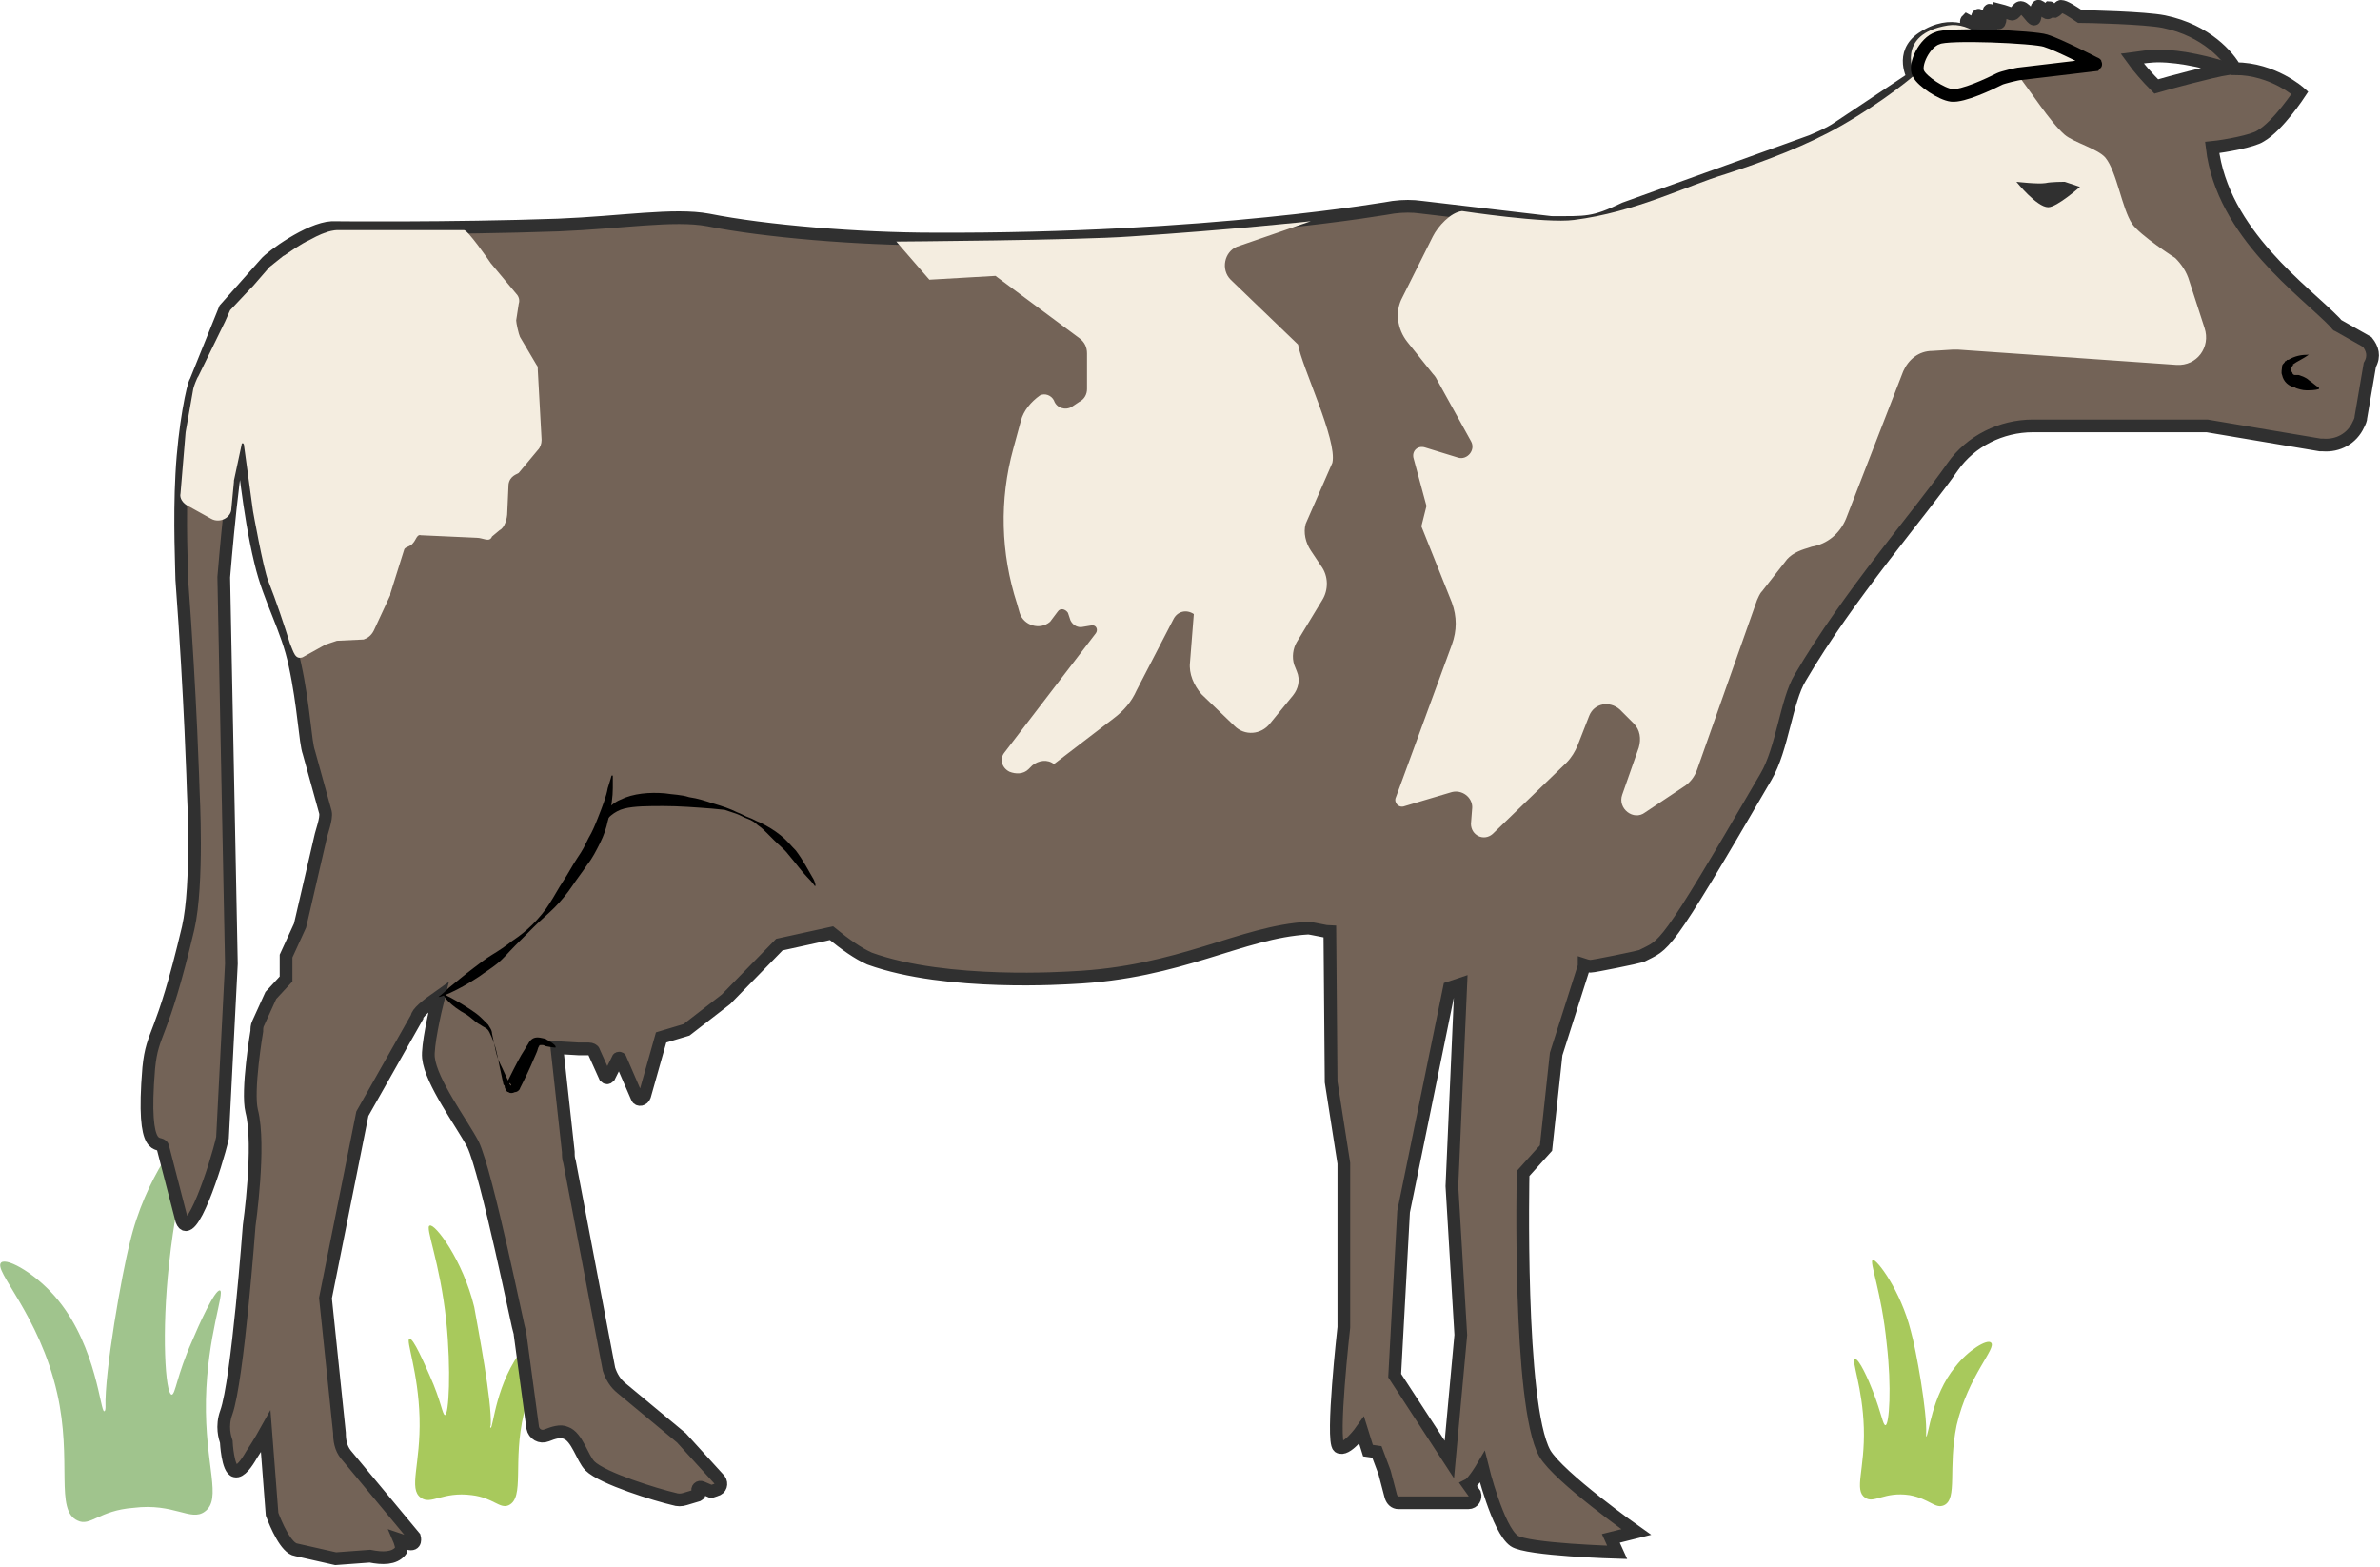
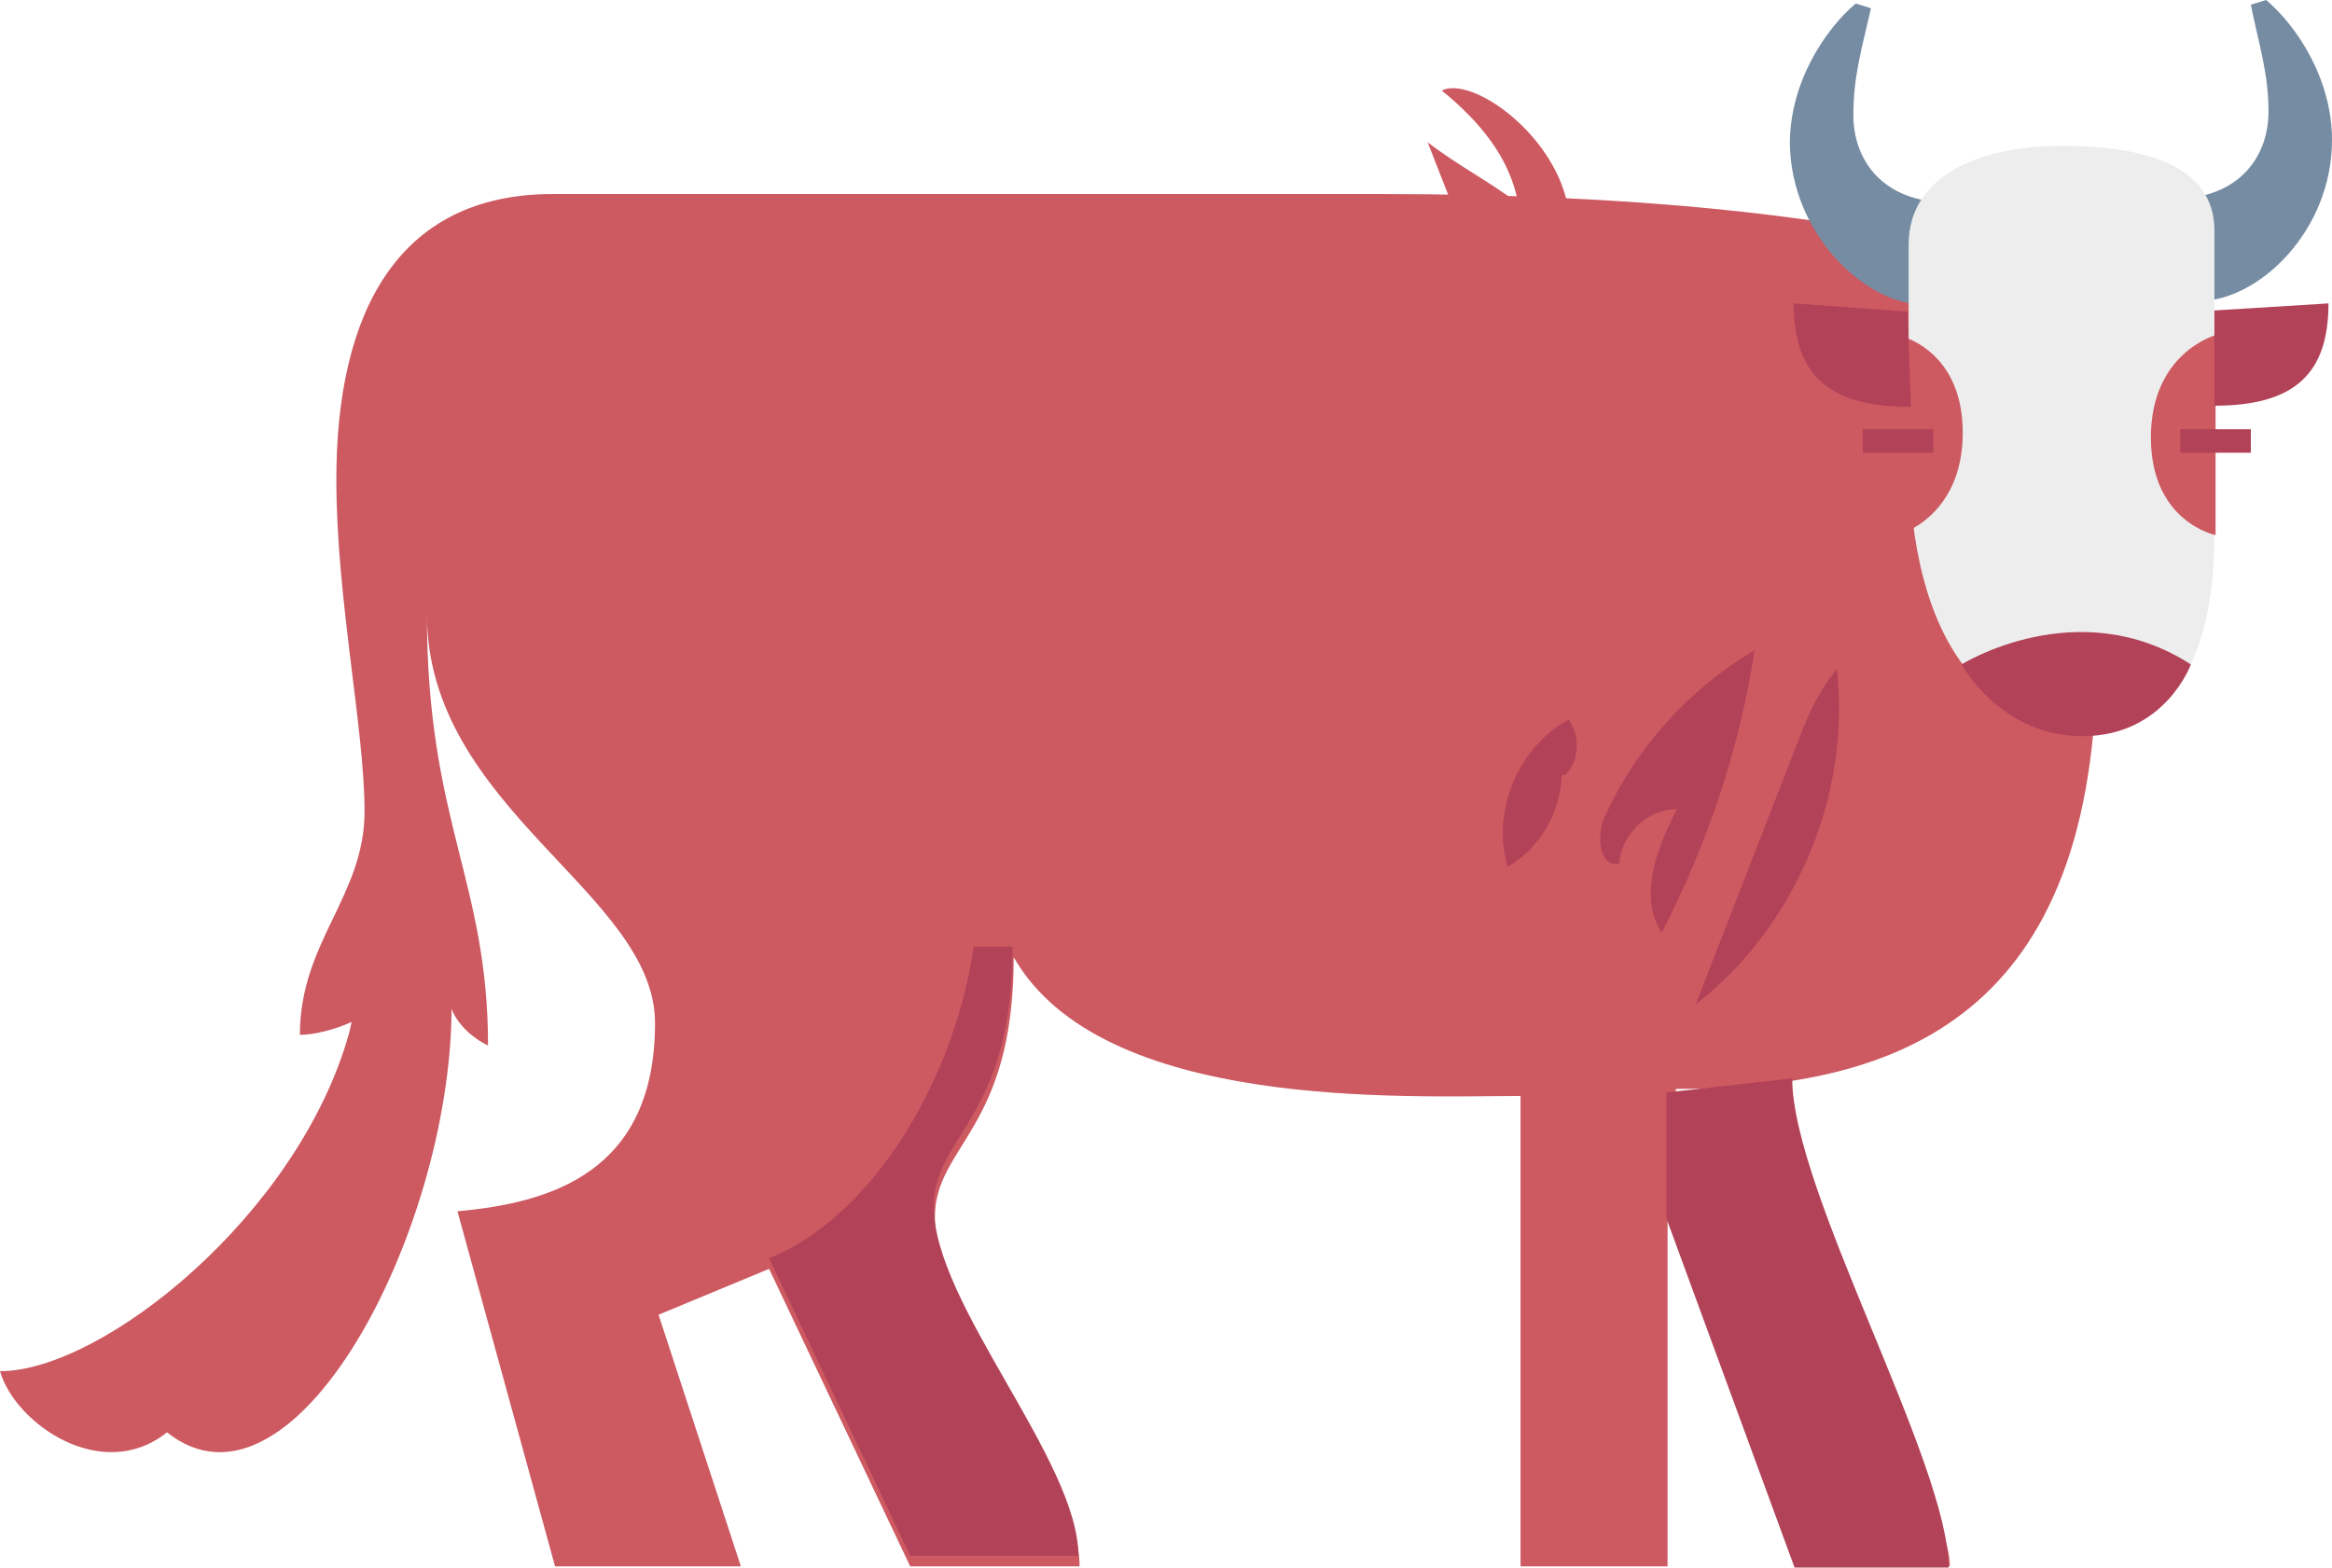
- <svg xmlns="http://www.w3.org/2000/svg" viewBox="0 0 187.2 123.2">
-   <path fill="#A8C95C" d="M40 118.4c1.3-.6.3-3.4 1.2-7.2 1-4.5 3.7-7 3.2-7.4-.4-.3-2.1.7-3.2 2.2-2.2 2.7-2.4 6.3-2.6 6.3-.1 0 0-.2 0-.2.1-1.9-1-7.6-1.3-9.3-.9-3.7-3.1-6.6-3.5-6.4-.4.1.8 2.8 1.3 7.5.4 3.9.2 7.4-.1 7.4-.2 0-.3-1.1-1.2-3.1-.4-.9-1.3-3-1.6-2.9-.3.1.7 2.6.8 6.2.1 3.7-.9 5.6.1 6.3.8.6 1.7-.5 4-.2 1.7.2 2.2 1.1 2.9.8z" />
-   <path fill="#A0C48D" d="M6.1 119.6c-1.8-.8-.4-4.7-1.6-10-1.4-6.2-5.1-9.7-4.4-10.3.5-.4 2.9 1 4.5 3 3 3.7 3.3 8.8 3.6 8.7.1 0 .1-.3.1-.3-.1-2.7 1.3-10.6 1.9-12.9 1.2-5.2 4.3-9.1 4.8-8.9.5.2-1 3.9-1.7 10.5-.6 5.4-.3 10.2.2 10.3.3 0 .4-1.5 1.6-4.2.5-1.2 1.8-4.1 2.2-4 .4.1-1 3.6-1.1 8.6-.1 5.2 1.3 7.8-.1 8.8-1.1.8-2.4-.7-5.6-.3-2.7.2-3.4 1.5-4.4 1z" />
-   <path fill="#A8C95C" d="M152.9 118.4c1.1-.5.3-2.9 1-6.3.9-3.9 3.2-6.1 2.7-6.5-.3-.3-1.8.6-2.8 1.9-1.9 2.3-2.1 5.5-2.3 5.5v-.2c.1-1.7-.8-6.7-1.2-8.1-.8-3.2-2.7-5.7-3-5.6-.3.1.7 2.5 1.1 6.6.4 3.4.2 6.4-.1 6.4-.2 0-.3-.9-1-2.7-.3-.8-1.1-2.6-1.4-2.5-.3.1.6 2.2.7 5.4.1 3.3-.8 4.9.1 5.5.7.5 1.5-.5 3.5-.2 1.6.3 2 1.1 2.7.8z" />
-   <path fill="#736357" d="M186.2 26.9l-2.3-1.3c-.1 0-.1-.1-.2-.2-2.4-2.5-8.9-7-9.7-13.8 1-.1 3.2-.5 3.8-.9 1.4-.8 3.1-3.4 3.1-3.4s-2.1-1.9-5.1-1.9c-.5-.9-2.2-3-5.6-3.7-1.5-.3-6-.4-6.6-.4-.6-.4-1.2-.8-1.5-.8-.1 0-.3.3-.5.4-.2 0-.3-.3-.4-.3-.1.1 0 .3-.1.4-.2.1-.6-.6-.8-.5-.2.1-.2 1-.3 1-.2 0-.6-.8-1-.9-.3-.1-.5.6-.8.5-.5-.2-.9-.3-.9-.3s.1 1-.1 1c-.1 0-.6-1-.7-1-.2 0 .3 1.3.1 1.4-.1.1-.9-1.1-1-1-.3.3.5.8.2 1l-1.1-.6c-.2.2.5 1.2.5 1.2s-1.6-1.4-4 .2c-1.8 1.2-.7 3.1-.7 3.1l-6 4c-.6.4-1.3.7-2 1l-14.7 5.3c-2.5 1.2-3 1.1-5.8 1.1l-10.2-1.2c-.7-.1-1.4-.1-2.2 0 0 0-14.5 2.6-36.2 2.5-5.8 0-13.2-.6-17.7-1.5-2.7-.5-6.8.2-11.8.4-8.5.3-17.8.2-17.8.2-1.8.1-4.8 2.3-5.2 2.8l-3.2 3.6-2.3 5.7c-.2.2-.9 3.5-1.1 7.3-.2 3.6 0 7.7 0 8.3.7 9.4.9 16.6.9 16.6 0 .1.4 7.3-.4 10.8-2.1 8.9-2.8 8-3.1 11-.6 7.2.9 5.6 1.1 6.2l1.5 5.8c.7 1.8 2.7-4.3 3.2-6.5l.7-13.7c0-.2-.6-30.2-.6-30.4 0 0 .9-11.1 1.4-10.2.2.3.5 4.9 1.5 9 .7 3 2.1 5.2 2.7 8.1.7 3.2.8 6.1 1.1 6.9l1.3 4.7c.1.5-.3 1.5-.4 2l-1.6 6.9-1.1 2.4V77l-1.2 1.3-1 2.2c-.1.2-.1.4-.1.6 0 0-.8 4.7-.4 6.3.7 2.7-.2 9-.2 9s-.9 12.2-1.8 14.7c-.4 1.1-.1 2 0 2.3 0 0 .1 2.2.7 2.3.4.1.9-.6 1.3-1.3.6-.9 1.1-1.8 1.1-1.8l.5 6.5c.3.8 1.1 2.7 1.9 2.8l3.1.7 2.7-.2c1 .2 1.9.2 2.4-.4.2-.2-.1-.9-.1-.9s.6.2.7.3c.7.2.5-.5.5-.5l-5.4-6.5c-.4-.5-.5-1.1-.5-1.7l-1.1-10.6 2.9-14.5 4.3-7.6c0-.3.7-.9 1.7-1.6-.3 1.2-.9 3.9-.8 4.8.2 1.9 2.6 5.1 3.5 6.8 1.1 2.3 3.6 14.7 3.7 14.9l1 7.4c.1.5.6.8 1.1.6.5-.2 1.1-.4 1.5-.2.9.3 1.3 2 1.9 2.6 1 1 5.3 2.3 6.6 2.6.3.1.6.1.9 0l1-.3c.2-.1.1-.3 0-.3-.1-.2.1-.4.3-.3l.7.3h.1l.3-.1c.4-.1.5-.5.3-.8l-3-3.3-4.7-3.9c-.5-.4-.8-.9-1-1.5l-3.1-16.3c-.1-.3-.1-.5-.1-.8l-.9-8.2 1.7.1h.8c.2 0 .4.1.4.2l.9 2c.1.1.2.1.3 0l.7-1.4c0-.1.2-.1.2 0l1.3 3c.1.3.5.2.6-.1l1.3-4.6 2-.6 3.1-2.4 4.2-4.3 4.1-.9c1.1.9 2.1 1.6 3 2 6.1 2.2 15.7 1.5 15.9 1.5 8.6-.4 13.3-3.6 18.6-3.9.2 0 1.5.3 1.7.3l.1 11.8 1 6.4v12.9s-1 8.9-.4 9.4c.6.4 1.8-1.3 1.8-1.3l.5 1.6.7.1.6 1.6.5 1.9c.1.3.3.5.6.5h5.5c.4 0 .6-.4.5-.7l-.5-.7c.4-.2 1.1-1.4 1.1-1.4s1.2 4.9 2.5 5.8c1 .7 8.1.9 8.1.9l-.5-1.1 2-.5s-6.1-4.3-7.2-6.2c-2.1-3.8-1.7-22-1.7-22l1.8-2 .8-7.4 2.2-6.9v-.1c.3.1.5.1.5.1.3 0 3.7-.7 4-.8 1.9-1 1.6 0 9.8-14.1 1.3-2.2 1.6-6 2.7-7.8 3.8-6.5 9.5-13 12-16.6 1.4-2 3.8-3.2 6.3-3.2h13.7l8.9 1.5h.2c1.2.1 2.3-.5 2.8-1.6.1-.2.2-.4.2-.6l.7-4.1c.4-.7.2-1.3-.2-1.8zM114.9 105l-.9 9.8-4.3-6.6.7-12.9 3.6-17.6.9-.3-.7 15.9.7 11.7zm54.7-98.2c-.7-.7-1.4-1.5-1.9-2.2.7-.1 1.6-.2 2-.2 2 0 4.2.6 5.5 1-1.2.2-4.6 1.1-5.6 1.4z" />
-   <g fill="none" stroke="#303030" stroke-miterlimit="10">
-     <path d="M186.2 26.9l-2.3-1.3c-.1 0-.1-.1-.2-.2-2.4-2.5-8.9-7-9.7-13.8 1-.1 3.2-.5 3.8-.9 1.4-.8 3.1-3.4 3.1-3.4s-2.1-1.9-5.1-1.9c-.5-.9-2.2-3-5.6-3.7-1.5-.3-6-.4-6.6-.4-.6-.4-1.2-.8-1.5-.8-.1 0-.3.3-.5.4-.2 0-.3-.3-.4-.3-.1.1 0 .3-.1.4-.2.1-.6-.6-.8-.5-.2.1-.2 1-.3 1-.2 0-.6-.8-1-.9-.3-.1-.5.6-.8.5-.5-.2-.9-.3-.9-.3s.1 1-.1 1c-.1 0-.6-1-.7-1-.2 0 .3 1.3.1 1.4-.1.1-.9-1.1-1-1-.3.3.5.8.2 1l-1.1-.6c-.2.2.5 1.2.5 1.2s-1.6-1.4-4 .2c-1.8 1.2-.7 3.1-.7 3.1l-6 4c-.6.4-1.3.7-2 1l-14.7 5.3c-2.5 1.2-3 1.1-5.8 1.1l-10.2-1.2c-.7-.1-1.4-.1-2.2 0 0 0-14.5 2.6-36.2 2.5-5.8 0-13.2-.6-17.7-1.5-2.7-.5-6.8.2-11.8.4-8.5.3-17.8.2-17.8.2-1.8.1-4.8 2.3-5.2 2.8l-3.2 3.6-2.3 5.7c-.2.2-.9 3.5-1.1 7.3-.2 3.6 0 7.7 0 8.3.7 9.4.9 16.6.9 16.6 0 .1.4 7.3-.4 10.8-2.1 8.9-2.8 8-3.1 11-.6 7.2.9 5.6 1.1 6.2l1.5 5.8c.7 1.8 2.7-4.3 3.2-6.5l.7-13.7c0-.2-.6-30.2-.6-30.4 0 0 .9-11.1 1.4-10.2.2.3.5 4.9 1.5 9 .7 3 2.1 5.2 2.7 8.1.7 3.2.8 6.1 1.1 6.9l1.3 4.7c.1.5-.3 1.5-.4 2l-1.6 6.9-1.1 2.4V77l-1.2 1.3-1 2.2c-.1.2-.1.4-.1.6 0 0-.8 4.7-.4 6.3.7 2.7-.2 9-.2 9s-.9 12.2-1.8 14.7c-.4 1.1-.1 2 0 2.3 0 0 .1 2.2.7 2.3.4.1.9-.6 1.3-1.3.6-.9 1.1-1.8 1.1-1.8l.5 6.5c.3.8 1.1 2.7 1.9 2.8l3.1.7 2.7-.2c1 .2 1.9.2 2.4-.4.2-.2-.1-.9-.1-.9s.6.2.7.3c.7.2.5-.5.5-.5l-5.4-6.5c-.4-.5-.5-1.1-.5-1.7l-1.1-10.6 2.9-14.5 4.3-7.6c0-.3.7-.9 1.7-1.6-.3 1.2-.9 3.9-.8 4.8.2 1.9 2.6 5.1 3.5 6.8 1.1 2.3 3.6 14.7 3.7 14.9l1 7.4c.1.5.6.8 1.1.6.5-.2 1.1-.4 1.5-.2.9.3 1.3 2 1.9 2.6 1 1 5.3 2.3 6.6 2.6.3.1.6.1.9 0l1-.3c.2-.1.1-.3 0-.3-.1-.2.1-.4.3-.3l.7.3h.1l.3-.1c.4-.1.5-.5.3-.8l-3-3.3-4.7-3.9c-.5-.4-.8-.9-1-1.5l-3.1-16.3c-.1-.3-.1-.5-.1-.8l-.9-8.2 1.7.1h.8c.2 0 .4.1.4.2l.9 2c.1.1.2.1.3 0l.7-1.4c0-.1.2-.1.2 0l1.3 3c.1.3.5.2.6-.1l1.3-4.6 2-.6 3.1-2.4 4.2-4.3 4.1-.9c1.1.9 2.1 1.6 3 2 6.1 2.2 15.7 1.5 15.9 1.5 8.6-.4 13.3-3.6 18.6-3.9.2 0 1.5.3 1.7.3l.1 11.8 1 6.4v12.9s-1 8.9-.4 9.4c.6.4 1.8-1.3 1.8-1.3l.5 1.6.7.1.6 1.6.5 1.9c.1.3.3.5.6.5h5.5c.4 0 .6-.4.5-.7l-.5-.7c.4-.2 1.1-1.4 1.1-1.4s1.2 4.9 2.5 5.8c1 .7 8.1.9 8.1.9l-.5-1.1 2-.5s-6.1-4.3-7.2-6.2c-2.1-3.8-1.7-22-1.7-22l1.8-2 .8-7.4 2.2-6.9v-.1c.3.1.5.1.5.1.3 0 3.7-.7 4-.8 1.9-1 1.6 0 9.8-14.1 1.3-2.2 1.6-6 2.7-7.8 3.8-6.5 9.5-13 12-16.6 1.4-2 3.8-3.2 6.3-3.2h13.7l8.9 1.5h.2c1.2.1 2.3-.5 2.8-1.6.1-.2.2-.4.2-.6l.7-4.1c.4-.7.2-1.3-.2-1.8z" />
-     <path d="M114.9 105l-.9 9.8-4.3-6.6.7-12.9 3.6-17.6.9-.3-.7 15.9.7 11.7zm54.7-98.2c-.7-.7-1.4-1.5-1.9-2.2.7-.1 1.6-.2 2-.2 2 0 4.2.6 5.5 1-1.2.2-4.6 1.1-5.6 1.4z" />
-   </g>
-   <path fill="none" d="M34.9 78.3l3 2.4c.3.3.6.6.7 1l1.2 4c.1.2.3.2.4 0l1.6-3.3c.1-.3.5-.4.7-.3l1 .4" />
-   <path d="M34.9 78.2s.9.4 2.1 1.2c.3.2.6.4.9.7l.5.5c.1.2.3.4.3.7.1.5.2.9.3 1.4.1.5.3.9.5 1.3s.4.9.6 1.3l.1.1v-.1l-.1-.1h-.2c-.1 0-.1.1-.1.1l.3-.6c.4-.8.8-1.6 1.2-2.2.1-.2.2-.3.3-.5.2-.3.4-.4.7-.4.2 0 .5.1.6.1.1.1.2.1.3.2.4.2.5.4.5.4v.1s-.2 0-.7-.1c-.1 0-.2-.1-.3-.1h-.2c-.1 0-.1.1-.1.1-.1.1-.1.3-.2.5-.3.7-.6 1.4-1 2.2l-.3.6c0 .1-.2.3-.4.3-.2.1-.4.1-.5 0-.1 0-.2-.1-.2-.2-.1-.1-.1-.2-.1-.2 0-.1 0-.1-.1-.2-.1-.5-.2-.9-.3-1.4-.1-.5-.2-1-.3-1.4-.1-.4-.3-.9-.5-1.3-.1-.2-.2-.3-.4-.4-.2-.1-.3-.2-.5-.3-.3-.2-.6-.5-.9-.7-1.3-.7-1.9-1.5-1.8-1.6zm29.2-8.5s-.2-.3-.6-.7c-.4-.4-.9-1.1-1.5-1.8-.3-.4-.7-.7-1.1-1.1l-.6-.6c-.2-.2-.4-.4-.7-.6-.2-.2-.5-.4-.8-.5-.3-.1-.6-.3-.9-.4l-.9-.3-1-.1c-1.3-.1-2.6-.2-3.8-.2-1.2 0-2.3 0-3.1.2-.8.2-1.4.8-1.7 1.3-.3.5-.4.8-.4.8h-.1s0-.3.2-.9c.1-.3.3-.6.5-1 .3-.3.7-.7 1.2-.9 1-.5 2.3-.6 3.5-.5.6.1 1.3.1 1.9.3.7.1 1.3.3 1.9.5.7.2 1.3.4 1.9.7.3.1.6.3.9.4.3.1.6.3.9.4.6.3 1.1.6 1.6 1s.8.8 1.2 1.2c.6.8 1 1.6 1.3 2.1.2.3.3.7.2.7z" />
-   <path fill="none" d="M181.6 27.8l-1.4.6-.1.1c-.6.5-.2 1.4.6 1.5l1.7.5" />
-   <path d="M181.6 27.9c-.4.3-.9.5-1.3.8h.1l-.1.1-.1.1v.1c0 .1 0 .2.1.3 0 .1.1.2.2.2h.3c.3.1.6.2.8.4.3.2.5.4.8.6v.1c-.3.1-.7.1-1 .1-.3 0-.6-.1-.9-.2h.1c-.6-.1-1-.5-1.1-1-.1-.2 0-.5 0-.7 0-.1.1-.2.2-.3 0-.1.1-.1.1-.1l.1-.1h.1c.5-.3 1-.4 1.6-.4zM34.5 78.4s.3-.2.8-.7c.5-.4 1.2-1 2-1.6.4-.3.9-.7 1.4-1 .5-.3 1.1-.7 1.6-1.1.6-.4 1.1-.8 1.6-1.3s1-1.1 1.3-1.6c.4-.6.7-1.2 1.1-1.8.4-.6.7-1.2 1.1-1.8.2-.3.4-.6.5-.8l.4-.8c.3-.5.5-1 .7-1.5.4-1 .7-1.8.8-2.4.2-.6.3-1 .3-1h.1v1c0 .6-.1 1.6-.4 2.6-.1.5-.3 1.1-.6 1.7-.3.6-.6 1.2-1 1.7-.4.6-.8 1.1-1.2 1.7-.4.6-.9 1.2-1.4 1.7-.5.5-1.1 1-1.6 1.5l-1.5 1.5c-.5.5-.9 1-1.4 1.4-.5.4-1 .7-1.4 1-1.8 1.2-3.2 1.7-3.2 1.6z" />
-   <path d="M23.8 51.7l1.8-1 .9-.3 2.1-.1c.3-.1.6-.3.8-.7l1.3-2.8v-.1l1.1-3.5c.1-.2.5-.2.7-.5.2-.2.3-.7.6-.6l4.4.2c.5 0 1 .4 1.2-.1l.6-.5c.4-.2.6-.9.6-1.4l.1-2.2c.1-.7.7-.8.8-.9l1.5-1.8c.2-.2.3-.5.3-.8l-.3-5.5c0-.2 0-.3-.1-.4l-1.3-2.2c-.1-.2-.3-1.1-.3-1.3l.2-1.3c.1-.3 0-.6-.2-.8l-2-2.4c-.2-.3-1.8-2.6-2.1-2.6h-10c-.2 0-.7.1-.9.2 0 0-.4.1-1.3.6-.5.2-1.8 1.1-1.8 1.1-.1.1-.2.1-.3.2l-1 .8-1.3 1.5-.2.2-1.6 1.7-.4.9-2.1 4.3c-.1.1-.4.9-.4 1l-.6 3.4-.4 4.8c-.1.4.2.8.6 1l1.8 1c.7.4 1.6-.1 1.6-.8l.2-2.1v-.1L19 35c0-.2.2-.2.2.1l.7 5.1s.8 4.5 1.2 5.5c.6 1.5 1.3 3.6 1.7 4.9.3.7.4 1.3 1 1.1zM70.5 19l2.6 3 5.2-.3 6.6 4.9c.4.3.6.7.6 1.2v2.8c0 .4-.2.8-.6 1l-.6.4c-.5.3-1.2.1-1.4-.5-.2-.4-.7-.6-1.1-.4-.7.5-1.3 1.2-1.5 2l-.6 2.2c-1.1 4-1 8.2.3 12.2l.2.7c.3 1 1.6 1.4 2.4.7l.6-.8c.2-.3.6-.2.8.1l.2.6c.2.4.6.6 1 .5l.6-.1c.4-.1.6.3.4.6L79 59.2c-.4.5-.2 1.2.4 1.5.5.2 1.1.2 1.5-.2l.3-.3c.5-.4 1.2-.5 1.7-.1l4.7-3.6c.8-.6 1.4-1.3 1.8-2.2l2.9-5.6c.3-.6 1-.8 1.6-.4l-.3 3.8c-.1.9.3 1.8.9 2.5l2.6 2.5c.8.8 2.1.7 2.8-.2l1.8-2.2c.4-.5.6-1.2.3-1.9l-.2-.5c-.2-.6-.1-1.3.2-1.8l2-3.3c.5-.8.5-1.9-.1-2.7l-.8-1.2c-.4-.6-.6-1.4-.4-2.1l2.1-4.8c.4-1.8-2.4-7.5-2.7-9.3L96.8 22c-.8-.8-.5-2.2.5-2.6l5.8-2s-6.5.7-14.2 1.2c-4.1.3-18.4.4-18.4.4zm42.2-.4l-2.4 4.8c-.6 1.1-.4 2.5.4 3.5l2 2.5c.2.2.3.4.4.6l2.6 4.7c.4.7-.3 1.5-1 1.3l-2.6-.8c-.6-.2-1.1.3-.9.9l1 3.7-.4 1.6 2.4 6c.4 1.1.4 2.2 0 3.3l-4.4 12c-.2.4.2.9.7.7l3.7-1.1c.8-.2 1.6.4 1.6 1.2l-.1 1.3c0 .9 1 1.4 1.7.8l5.8-5.6c.4-.4.7-.9.9-1.4l.9-2.3c.4-1 1.6-1.2 2.4-.5l1.1 1.1c.5.5.6 1.2.4 1.9l-1.3 3.7c-.4 1.1.9 2.1 1.8 1.4l3-2c.5-.3.9-.8 1.1-1.4l4.7-13.3c.1-.2.2-.5.4-.7l1.8-2.3c.4-.6 1.1-.9 1.8-1.1l.3-.1c1.2-.2 2.2-1 2.7-2.2l4.5-11.6c.4-.9 1.2-1.6 2.3-1.6l1.6-.1h.4l17.2 1.2c1.6.1 2.7-1.4 2.2-2.9l-1.2-3.7c-.2-.7-.6-1.3-1.1-1.8 0 0-2.8-1.8-3.4-2.7-.8-1.2-1.2-4.1-2.1-5.2-.6-.7-2.5-1.2-3.2-1.8-2.4-2.1-5.6-9.2-9.2-8.6-4.2.7-2.6 3.9-2.6 3.9s-2.3 2-5.8 4c-2.6 1.5-6 2.8-9.1 3.8-3 .9-7.1 3-11.9 3.6-2.2.3-8.8-.7-8.8-.7-.9.1-1.9 1.2-2.3 2z" fill="#F4EDE0" />
-   <path fill="#F4EDE0" stroke="#000" stroke-miterlimit="10" d="M150.9 5.8c.3.6 1.8 1.6 2.6 1.7.9.1 3-.9 3.8-1.3.2-.1 1.4-.4 1.6-.4l5.9-.7s.1-.1 0-.1c0 0-2.9-1.5-3.9-1.8-.9-.3-7.7-.6-8.5-.2-1 .3-1.9 2.1-1.5 2.8z" />
-   <path fill="#303030" d="M158.6 14.3s1.6 2 2.5 2c.7 0 2.5-1.6 2.5-1.6l-1.2-.4s-1.1 0-1.5.1c-.6.1-2.3-.1-2.3-.1z" />
+ <svg xmlns="http://www.w3.org/2000/svg" viewBox="0 0 198.3 133.3">
+   <path fill="#CD5961" d="M14.2 121.8c-5.5 4.4-12.9-.7-14.2-5.2 8.7 0 25.4-13.3 29.7-28.8l.2-.9c-1.5.7-3.3 1.1-4.4 1.1 0-7.9 5.5-11.8 5.5-19 0-7-2.4-18.1-2.4-28.2 0-14.2 5.2-24.3 18.4-24.3h70.4c44.3 0 58.3 7.7 58.3 7.7l2.6 31.3c0 31-16.8 37.1-35.8 37.1 0 9.6 23.3 31.7 23.3 40.6h-13.1l-10.9-29.7v29.7h-12.5v-40c-9.8 0-35.6 1.3-43.1-11.8 0 14.7-6.7 16-6.7 22.1 0 8.3 12.3 21.6 12.3 29.7H77.4l-12-25.3-9.4 3.9 7 21.4H47.2L38.9 103c7.9-.7 16.8-3.3 16.8-16 0-11.1-19.4-18.2-19.4-34.8 0 17.7 5.2 22.7 5.2 36.7-1.3-.6-2.6-1.8-3.1-3.1-.1 19.1-13.5 44.5-24.2 36z" />
+   <path fill="#B24258" d="M86.1 80.5c0 14.7-6.7 16-6.7 22.1 0 8.3 12.3 21.6 12.3 29.7H77.4l-12-25.3c8.3-3.3 15.6-14.4 17.4-26.5h3.3zm66.3 11.2c0 9.6 13.3 32.7 13.3 41.6h-13.1l-10.9-29.7V92.9l10.7-1.2z" />
+   <path fill="#768CA3" d="M187 25.6c5 0 11.3-5.9 11.3-13.7 0-5.2-3-9.7-5.6-11.9l-1.3.4c.7 3.5 1.5 5.8 1.5 9.1 0 3.9-2.6 7.4-8 7.4l2.1 8.7zm-23.4.3l2-8.7c-5.4 0-8-3.5-8-7.4 0-3.3.7-5.6 1.5-9.1l-1.3-.4c-2.6 2.2-5.6 6.7-5.6 11.9.1 7.7 6.4 13.7 11.4 13.7z" />
+   <path fill="#EDEDED" d="M177.9 62c5.9 0 10.4-4.8 10.4-16.5V19.6c0-5.6-6.1-7.2-13-7.2-6.7 0-13 2.4-13 8.4v17.3c0 17.4 7.2 23.9 15.6 23.9z" />
+   <path fill="#CD5961" d="M161.4 28.5v17s5.5-1.5 5.5-8.7-5.5-8.3-5.5-8.3zm27 17v-17s-5.5 1.5-5.5 8.7 5.5 8.3 5.5 8.3z" />
+   <path fill="none" stroke="#B24258" stroke-width="2" stroke-miterlimit="10" d="M185.4 37.5h6m-33 0h6" />
+   <path fill="#CD5961" d="M123.2 16.7l-1.8-4.6c2.6 2 5.2 3.3 7.7 5.2-.7-3.9-3.3-7-6.5-9.6 2.6-1.3 9.9 3.9 10.8 10.3l-4.1 3.4-6.1-4.7z" />
+   <path fill="#B24258" d="M166.8 56.5s3.3 6.1 10.3 6.1c7 0 9.2-6.1 9.2-6.1-9.6-6.2-19.5 0-19.5 0zm21.5-22c6.9 0 9.7-2.8 9.7-8.7l-9.7.6v8.1zm-25.8.1l-.3-8.1-9.7-.7c.1 6 2.8 8.8 10 8.8zm-29.7 31.3c-.1 3.2-1.9 6.3-4.6 7.8-1.4-4.7.9-10.2 5.2-12.5 1 1.4.9 3.5-.3 4.7h-.3zm11.4 19.5l8.4-21.6c.9-2.4 1.9-4.9 3.6-6.9 1.2 10.7-3.5 21.9-12 28.5zm-6.5-12c-1.6.5-2-2.2-1.3-3.8 2.6-5.9 7.2-11 12.8-14.3-1.3 8.4-4 16.5-7.9 24-2-3.1-.4-7.2 1.3-10.5-2.5 0-4.7 2.1-4.9 4.6z" />
</svg>
